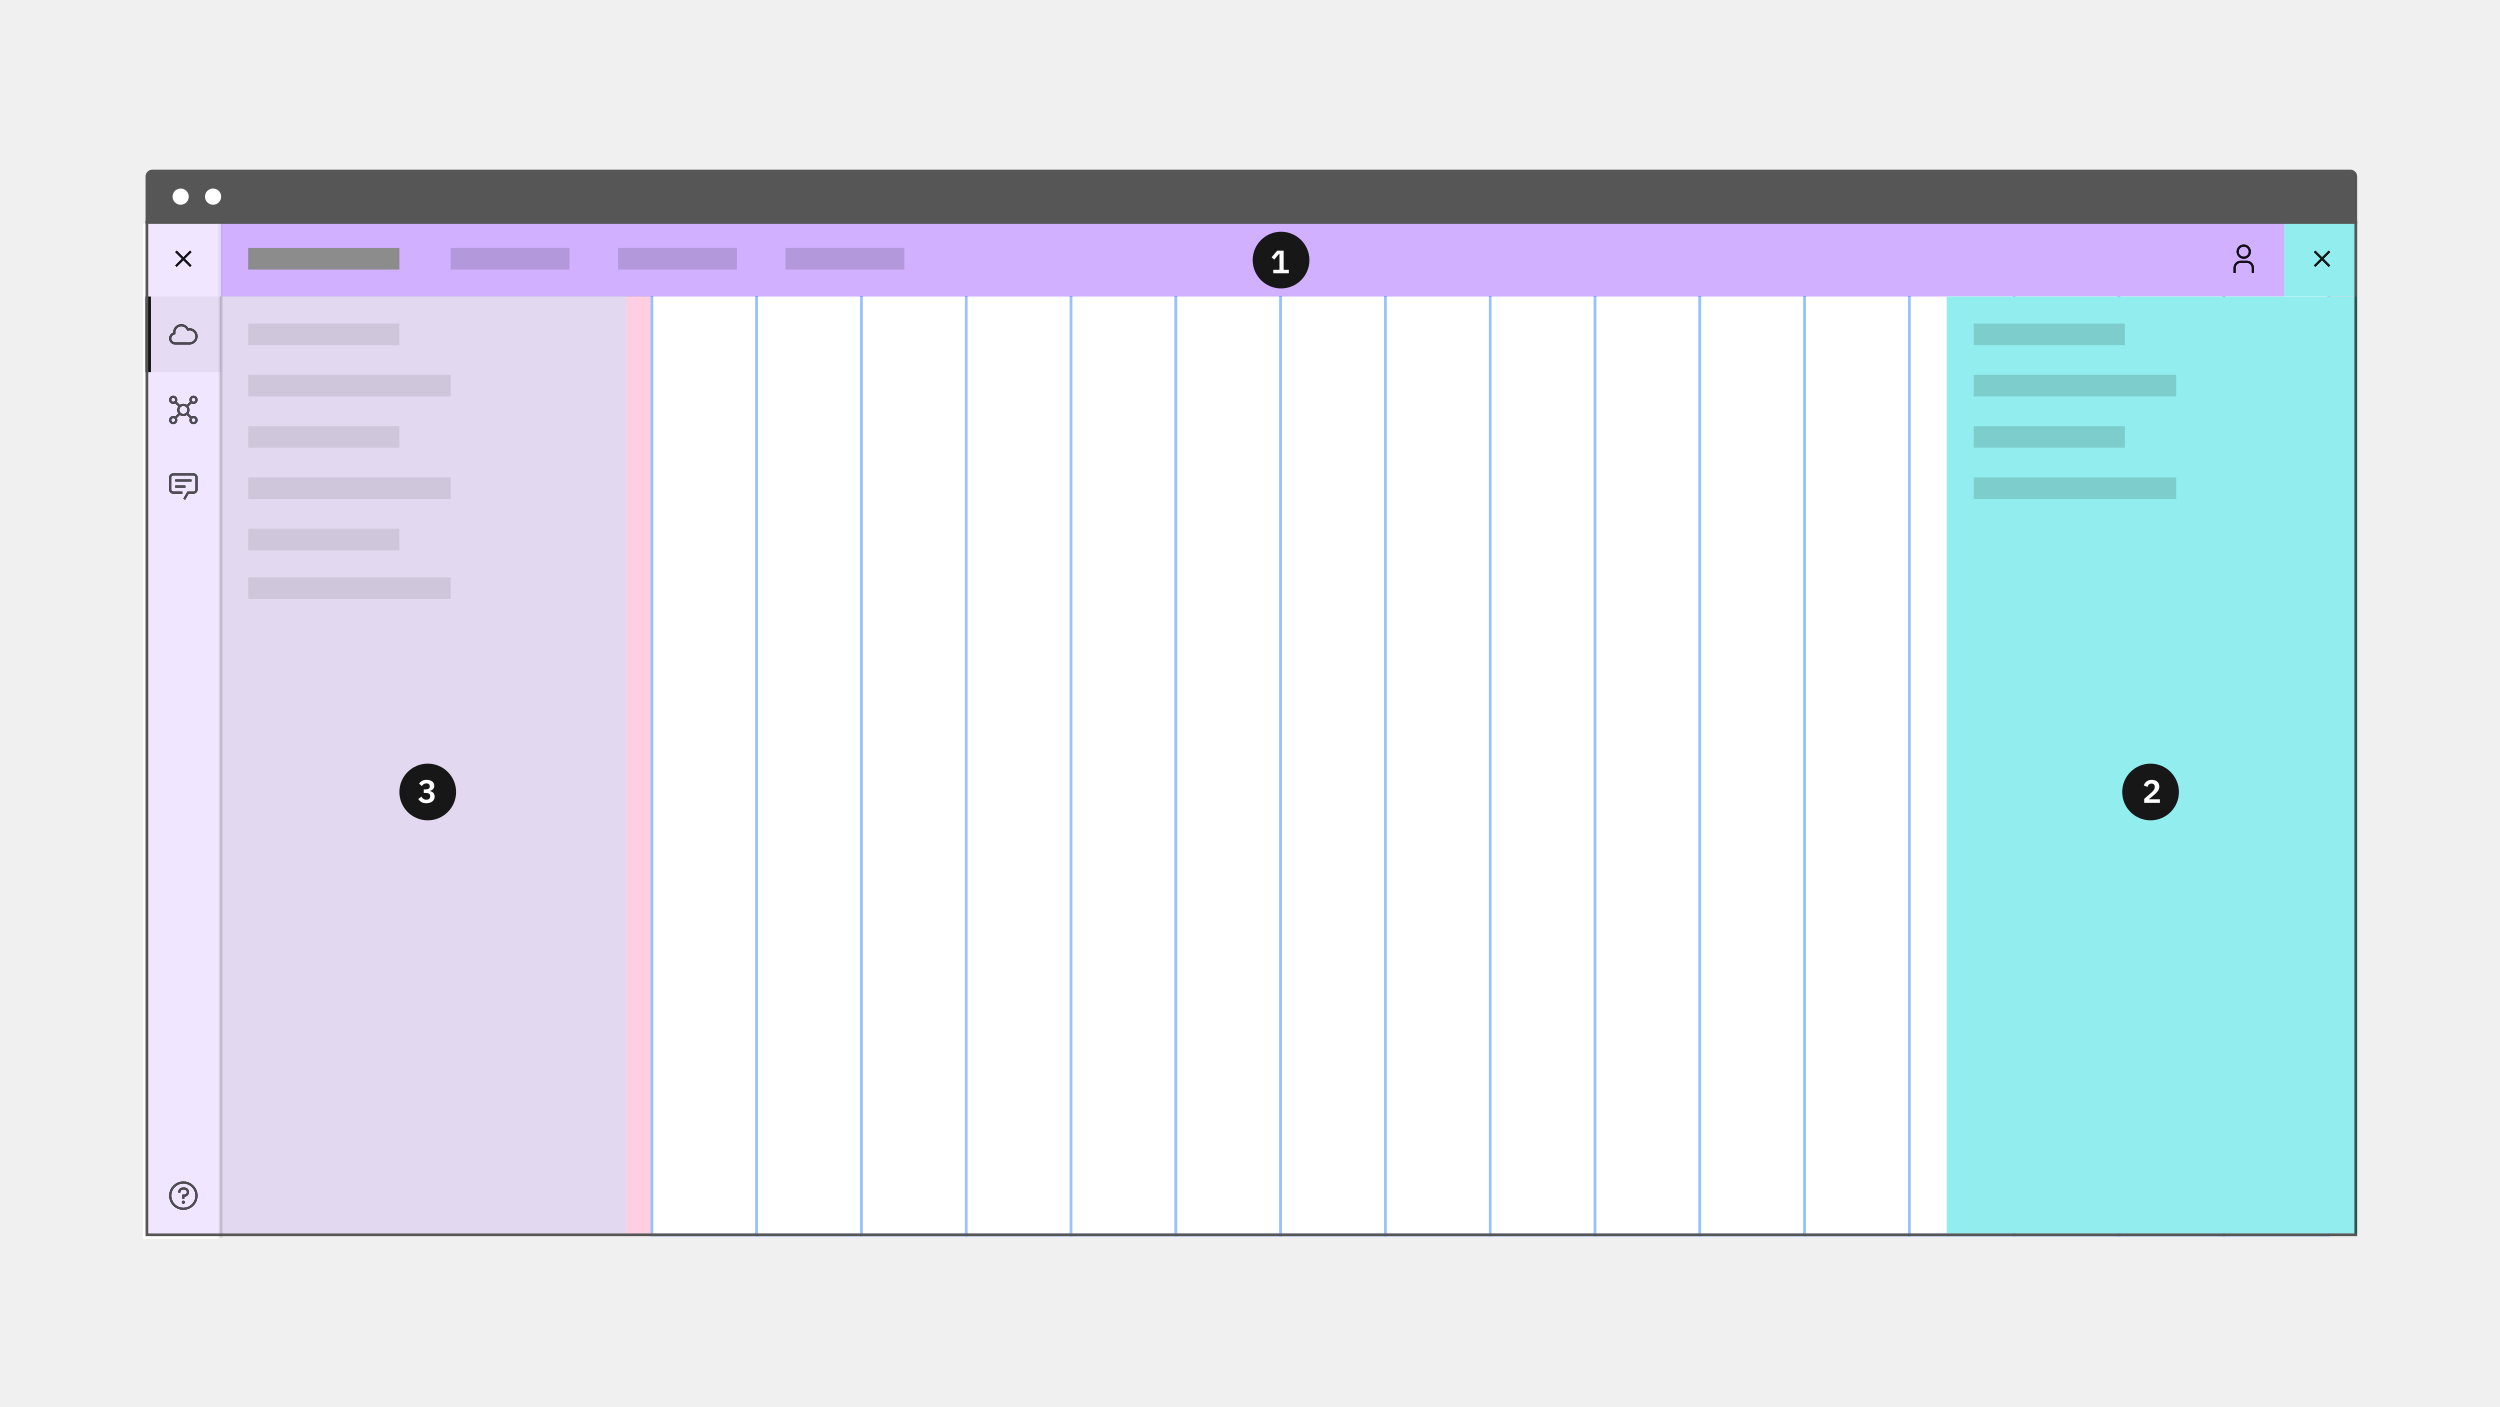
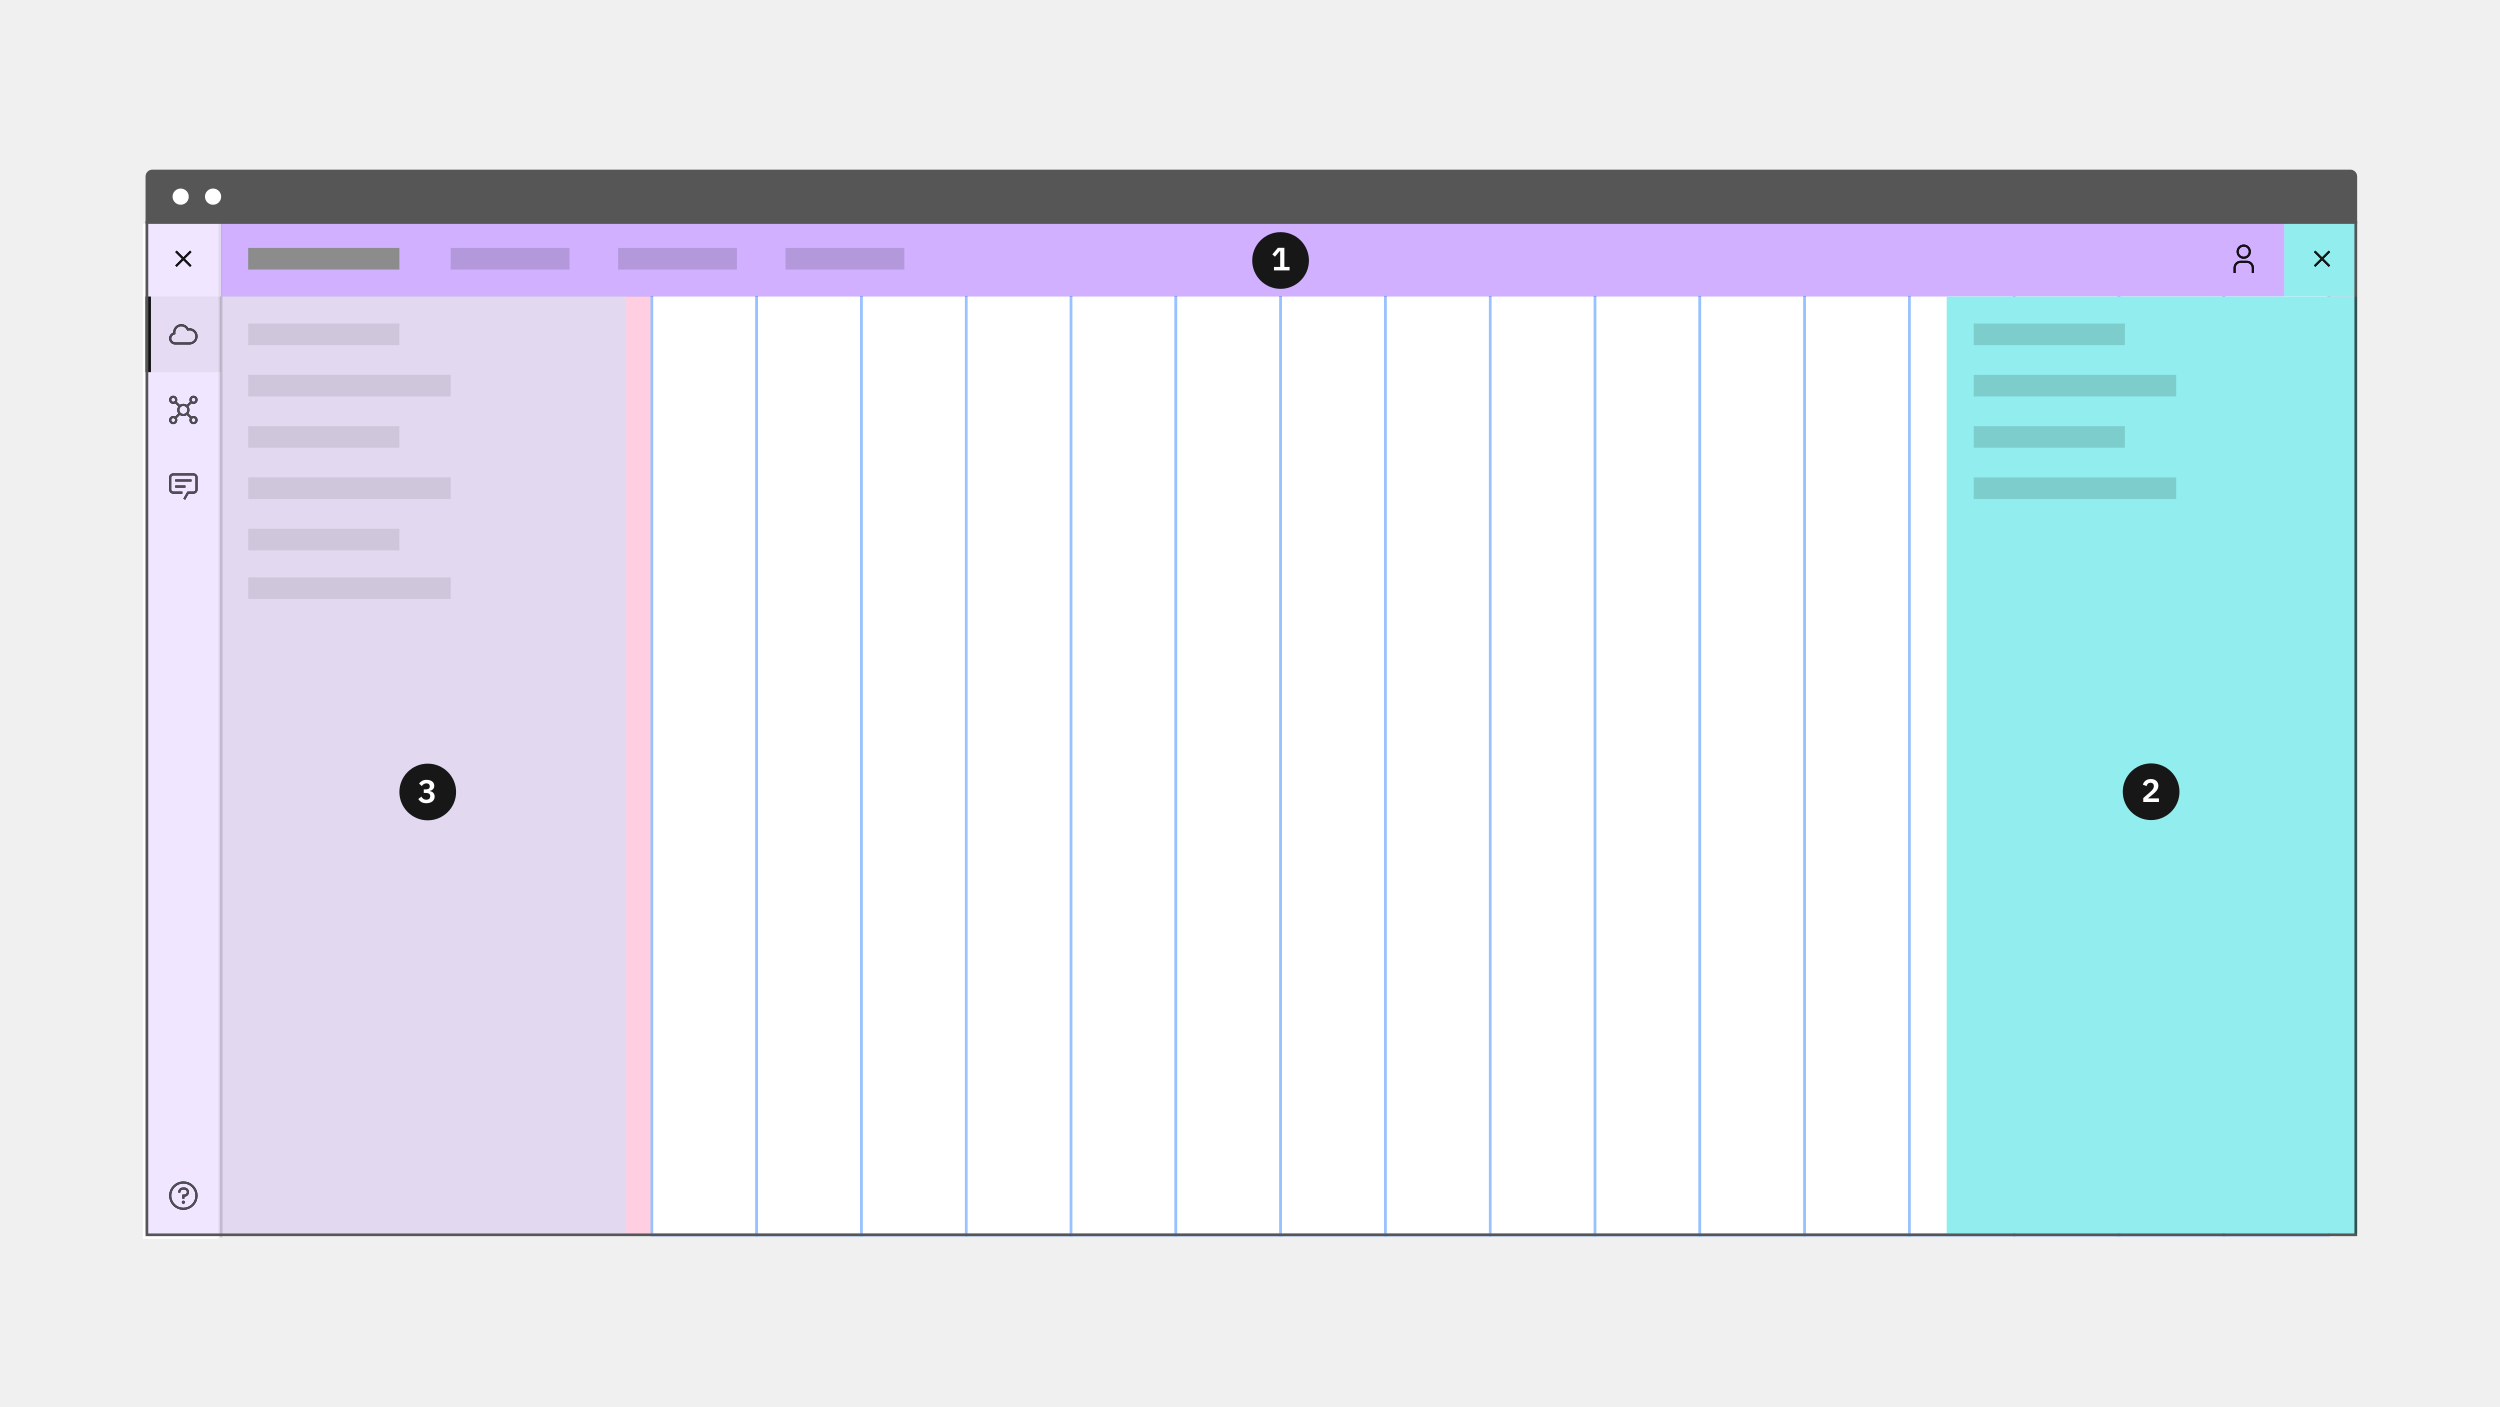
<svg xmlns="http://www.w3.org/2000/svg" xmlns:xlink="http://www.w3.org/1999/xlink" width="1120px" height="630px" viewBox="0 0 1120 630" version="1.1">
  <defs>
    <path d="M4.537,0.907 C5.79,0.907 6.806,1.923 6.806,3.176 C6.806,4.429 5.79,5.445 4.537,5.445 C3.285,5.445 2.269,4.429 2.269,3.176 C2.27,1.924 3.285,0.909 4.537,0.907 Z M4.537,0 C2.783,0 1.361,1.422 1.361,3.176 C1.361,4.93 2.783,6.353 4.537,6.353 C6.292,6.353 7.714,4.93 7.714,3.176 C7.714,1.422 6.292,1.00752739e-15 4.537,0 Z M9.075,12.705 L8.168,12.705 L8.168,10.436 C8.166,9.184 7.151,8.169 5.899,8.168 L3.176,8.168 C1.924,8.169 0.909,9.184 0.907,10.436 L0.907,12.705 L0,12.705 L0,10.436 C0.002,8.683 1.423,7.262 3.176,7.26 L5.899,7.26 C7.652,7.262 9.073,8.683 9.075,10.436 L9.075,12.705 Z" id="path-1" />
    <polygon id="path-3" points="4.272 3.63 7.26 0.642 6.618 0 3.63 2.988 0.642 0 0 0.642 2.988 3.63 0 6.618 0.642 7.26 3.63 4.272 6.618 7.26 7.26 6.618" />
    <path d="M6.353,0 C2.859,0 0,2.859 0,6.353 C0,9.846 2.859,12.705 6.353,12.705 C9.846,12.705 12.705,9.846 12.705,6.353 C12.705,2.859 9.846,0 6.353,0 Z M6.353,11.797 C3.358,11.797 0.907,9.347 0.907,6.353 C0.907,3.358 3.358,0.907 6.353,0.907 C9.347,0.907 11.797,3.358 11.797,6.353 C11.797,9.347 9.347,11.797 6.353,11.797 Z M6.353,9.982 C6.728,9.982 7.033,9.678 7.033,9.302 C7.033,8.926 6.728,8.621 6.353,8.621 C5.977,8.621 5.672,8.926 5.672,9.302 C5.672,9.678 5.977,9.982 6.353,9.982 Z M6.806,2.723 L6.126,2.723 C4.991,2.723 4.084,3.63 4.084,4.764 L4.084,4.991 L4.991,4.991 L4.991,4.764 C4.991,4.129 5.49,3.63 6.126,3.63 L6.806,3.63 C7.441,3.63 7.941,4.129 7.941,4.764 C7.941,5.4 7.441,5.899 6.806,5.899 L5.899,5.899 L5.899,7.714 L6.806,7.714 L6.806,6.806 C7.941,6.806 8.848,5.899 8.848,4.764 C8.848,3.63 7.941,2.723 6.806,2.723 Z" id="path-5" />
    <path d="M11.344,9.529 C11.024,9.533 10.711,9.623 10.436,9.787 L9.034,8.385 C9.705,7.441 9.705,6.176 9.034,5.232 L10.436,3.825 C11.224,4.287 12.232,4.091 12.79,3.368 C13.348,2.646 13.283,1.621 12.637,0.976 C11.991,0.33 10.967,0.264 10.244,0.822 C9.522,1.381 9.326,2.388 9.787,3.176 L8.385,4.578 C7.441,3.908 6.176,3.908 5.232,4.578 L3.825,3.176 C4.287,2.388 4.091,1.381 3.368,0.822 C2.646,0.264 1.621,0.33 0.976,0.976 C0.33,1.621 0.264,2.646 0.822,3.368 C1.381,4.091 2.388,4.287 3.176,3.825 L4.578,5.227 C3.908,6.171 3.908,7.437 4.578,8.381 L3.176,9.787 C2.388,9.326 1.381,9.522 0.822,10.244 C0.264,10.967 0.33,11.991 0.976,12.637 C1.621,13.283 2.646,13.348 3.368,12.79 C4.091,12.232 4.287,11.224 3.825,10.436 L5.227,9.034 C6.171,9.705 7.437,9.705 8.381,9.034 L9.787,10.436 C9.376,11.149 9.496,12.049 10.079,12.63 C10.662,13.21 11.563,13.326 12.274,12.912 C12.984,12.497 13.327,11.656 13.109,10.863 C12.891,10.069 12.167,9.522 11.344,9.529 Z M11.344,1.361 C11.845,1.361 12.251,1.768 12.251,2.269 C12.251,2.77 11.845,3.176 11.344,3.176 C10.843,3.176 10.436,2.77 10.436,2.269 C10.436,1.768 10.843,1.361 11.344,1.361 Z M1.361,2.269 C1.361,1.768 1.768,1.361 2.269,1.361 C2.77,1.361 3.176,1.768 3.176,2.269 C3.176,2.77 2.77,3.176 2.269,3.176 C2.028,3.176 1.797,3.081 1.627,2.91 C1.457,2.74 1.361,2.509 1.361,2.269 Z M2.269,12.251 C1.768,12.251 1.361,11.845 1.361,11.344 C1.361,10.843 1.768,10.436 2.269,10.436 C2.77,10.436 3.176,10.843 3.176,11.344 C3.176,11.845 2.77,12.251 2.269,12.251 Z M6.806,8.621 C5.804,8.621 4.991,7.809 4.991,6.806 C4.991,5.804 5.804,4.991 6.806,4.991 C7.809,4.991 8.621,5.804 8.621,6.806 C8.621,7.288 8.43,7.749 8.09,8.09 C7.749,8.43 7.288,8.621 6.806,8.621 Z M11.344,12.251 C10.843,12.251 10.436,11.845 10.436,11.344 C10.436,10.843 10.843,10.436 11.344,10.436 C11.845,10.436 12.251,10.843 12.251,11.344 C12.251,11.845 11.845,12.251 11.344,12.251 Z" id="path-7" />
    <path d="M7.142,11.797 L6.353,11.344 L8.168,8.168 L10.89,8.168 C11.391,8.168 11.797,7.761 11.797,7.26 L11.797,1.815 C11.797,1.314 11.391,0.907 10.89,0.907 L1.815,0.907 C1.314,0.907 0.907,1.314 0.907,1.815 L0.907,7.26 C0.907,7.761 1.314,8.168 1.815,8.168 L5.899,8.168 L5.899,9.075 L1.815,9.075 C0.813,9.075 2.01505479e-16,8.262 0,7.26 L0,1.815 C-1.00752739e-16,0.813 0.813,0 1.815,0 L10.89,0 C11.892,0 12.705,0.813 12.705,1.815 L12.705,7.26 C12.705,8.262 11.892,9.075 10.89,9.075 L8.694,9.075 L7.142,11.797 Z M2.723,2.723 L9.982,2.723 L9.982,3.63 L2.723,3.63 L2.723,2.723 Z M2.723,5.445 L7.26,5.445 L7.26,6.353 L2.723,6.353 L2.723,5.445 Z" id="path-9" />
    <path d="M5.445,0.907 C6.443,0.907 7.351,1.452 7.804,2.314 L8.122,2.859 L8.712,2.768 C8.848,2.768 8.984,2.723 9.075,2.723 C10.572,2.723 11.797,3.948 11.797,5.445 C11.797,6.806 10.754,7.986 9.438,8.122 L9.211,8.168 L2.723,8.168 C1.724,8.168 0.907,7.351 0.907,6.353 C0.907,5.581 1.407,4.901 2.133,4.628 L2.768,4.401 L2.723,3.766 L2.723,3.675 L2.723,3.63 C2.723,2.133 3.948,0.907 5.445,0.907 Z M5.445,0 C3.449,0 1.815,1.633 1.815,3.63 C1.815,3.675 1.815,3.721 1.815,3.766 C0.771,4.129 0,5.127 0,6.353 C0,7.85 1.225,9.075 2.723,9.075 L9.529,9.075 L9.529,9.03 C11.298,8.803 12.705,7.26 12.705,5.445 C12.705,3.449 11.072,1.815 9.075,1.815 C8.893,1.815 8.757,1.815 8.621,1.86 C7.986,0.726 6.806,0 5.445,0 Z" id="path-11" />
    <polygon id="path-13" points="4.272 3.63 7.26 0.642 6.618 0 3.63 2.988 0.642 0 0 0.642 2.988 3.63 0 6.618 0.642 7.26 3.63 4.272 6.618 7.26 7.26 6.618" />
  </defs>
  <g id="Screen-regions-1" stroke="none" stroke-width="1" fill="none" fill-rule="evenodd">
    <g id="Group" transform="translate(64, 76)">
      <rect id="Rectangle-13-Copy" fill="#FFCFE1" x="216.546" y="56.851" width="775.454" height="419.73" />
      <path d="M228.039,55.157 L275.072,55.157 L275.072,477.307 L228.039,477.307 L228.039,55.157 Z" id="Rectangle-17-Copy-561" stroke="#97C1FF" stroke-width="1.21" fill="#FFFFFF" />
      <path d="M274.987,55.157 L322.02,55.157 L322.02,477.307 L274.987,477.307 L274.987,55.157 Z" id="Rectangle-17-Copy-561" stroke="#97C1FF" stroke-width="1.21" fill="#FFFFFF" />
      <path d="M321.936,55.157 L368.969,55.157 L368.969,477.307 L321.936,477.307 L321.936,55.157 Z" id="Rectangle-17-Copy-561" stroke="#97C1FF" stroke-width="1.21" fill="#FFFFFF" />
      <path d="M368.884,55.157 L415.917,55.157 L415.917,477.307 L368.884,477.307 L368.884,55.157 Z" id="Rectangle-17-Copy-561" stroke="#97C1FF" stroke-width="1.21" fill="#FFFFFF" />
      <path d="M415.832,55.157 L462.865,55.157 L462.865,477.307 L415.832,477.307 L415.832,55.157 Z" id="Rectangle-17-Copy-561" stroke="#97C1FF" stroke-width="1.21" fill="#FFFFFF" />
      <path d="M462.781,55.157 L509.814,55.157 L509.814,477.307 L462.781,477.307 L462.781,55.157 Z" id="Rectangle-17-Copy-561" stroke="#97C1FF" stroke-width="1.21" fill="#FFFFFF" />
      <path d="M509.729,55.157 L556.762,55.157 L556.762,477.307 L509.729,477.307 L509.729,55.157 Z" id="Rectangle-17-Copy-561" stroke="#97C1FF" stroke-width="1.21" fill="#FFFFFF" />
      <path d="M556.678,55.157 L603.711,55.157 L603.711,477.307 L556.678,477.307 L556.678,55.157 Z" id="Rectangle-17-Copy-561" stroke="#97C1FF" stroke-width="1.21" fill="#FFFFFF" />
      <path d="M603.626,55.157 L650.659,55.157 L650.659,477.307 L603.626,477.307 L603.626,55.157 Z" id="Rectangle-17-Copy-561" stroke="#97C1FF" stroke-width="1.21" fill="#FFFFFF" />
      <path d="M650.574,55.157 L697.607,55.157 L697.607,477.307 L650.574,477.307 L650.574,55.157 Z" id="Rectangle-17-Copy-561" stroke="#97C1FF" stroke-width="1.21" fill="#FFFFFF" />
      <path d="M697.523,55.157 L744.556,55.157 L744.556,477.307 L697.523,477.307 L697.523,55.157 Z" id="Rectangle-17-Copy-561" stroke="#97C1FF" stroke-width="1.21" fill="#FFFFFF" />
      <path d="M744.471,55.157 L791.504,55.157 L791.504,477.307 L744.471,477.307 L744.471,55.157 Z" id="Rectangle-17-Copy-561" stroke="#97C1FF" stroke-width="1.21" fill="#FFFFFF" />
      <path d="M791.42,55.157 L838.453,55.157 L838.453,477.307 L791.42,477.307 L791.42,55.157 Z" id="Rectangle-17-Copy-561" stroke="#97C1FF" stroke-width="1.21" fill="#FFFFFF" />
      <path d="M838.368,55.157 L885.401,55.157 L885.401,477.307 L838.368,477.307 L838.368,55.157 Z" id="Rectangle-17-Copy-561" stroke="#97C1FF" stroke-width="1.21" fill="#FFFFFF" />
      <path d="M885.316,55.157 L932.349,55.157 L932.349,477.307 L885.316,477.307 L885.316,55.157 Z" id="Rectangle-17-Copy-561" stroke="#97C1FF" stroke-width="1.21" fill="#FFFFFF" />
      <path d="M932.265,55.157 L979.298,55.157 L979.298,477.307 L932.265,477.307 L932.265,55.157 Z" id="Rectangle-17-Copy-561" stroke="#97C1FF" stroke-width="1.21" fill="#FFFFFF" />
      <polygon id="Rectangle-Copy" fill="#FFFFFF" points="35.083 22.493 990.79 22.493 990.79 56.619 35.083 56.619" />
      <rect id="Rectangle-3-Copy-39" fill="#DCDCDC" x="137.912" y="35.078" width="53.229" height="9.677" />
      <rect id="Rectangle-3-Copy-41" fill="#DCDCDC" x="212.917" y="35.078" width="53.229" height="9.677" />
      <rect id="Rectangle-3-Copy-42" fill="#DCDCDC" x="287.922" y="35.078" width="53.229" height="9.677" />
      <g id="icon/user/user/20" transform="translate(933.9317, 32.65909)">
        <g id="Group">
          <g id="user" transform="translate(2.7225, 0.9075)">
            <mask id="mask-2" fill="white">
              <use xlink:href="#path-1" />
            </mask>
            <use id="Mask" fill="#000000" fill-rule="nonzero" xlink:href="#path-1" />
            <g id="color/gray/100" mask="url(#mask-2)" fill="#171717">
              <g transform="translate(-2.7225, -0.9075)">
                <rect x="0" y="0" width="29" height="29" />
              </g>
            </g>
          </g>
          <rect id="transparent-rectangle" x="0" y="0" width="14.52" height="14.52" />
        </g>
      </g>
      <rect id="Rectangle-Copy-2" fill="#92EEEE" style="mix-blend-mode: multiply;" x="959.337" y="22.982" width="32.663" height="33.869" />
      <rect id="Rectangle-Copy" fill="#D0B0FF" style="mix-blend-mode: multiply;" x="35.083" y="22.982" width="924.254" height="33.869" />
      <g id="icon/navigation/close/20" transform="translate(969.0146, 32.65909)">
        <g id="Group">
          <g id="close" transform="translate(3.63, 3.63)">
            <mask id="mask-4" fill="white">
              <use xlink:href="#path-3" />
            </mask>
            <use id="Mask" fill="#000000" fill-rule="nonzero" xlink:href="#path-3" />
            <g id="color/gray/100" mask="url(#mask-4)" fill="#171717">
              <g transform="translate(-3.63, -3.63)">
                <rect x="0" y="0" width="29" height="29" />
              </g>
            </g>
          </g>
          <rect id="transparent-rectangle" x="0" y="0" width="14.52" height="14.52" />
        </g>
      </g>
      <rect id="Rectangle-3-Copy-4" fill="#FFFFFF" x="808.117" y="56.851" width="183.883" height="419.73" />
-       <ellipse id="Oval-3-Copy-3" fill="#171717" cx="509.912" cy="40.521" rx="12.702" ry="12.701" />
-       <polygon id="1" fill="#FFFFFF" points="513.401 46.419 506.418 46.419 506.418 44.866 509.206 44.866 509.206 37.667 509.075 37.667 506.868 40.28 505.678 39.278 508.19 36.288 511.078 36.288 511.078 44.866 513.401 44.866" />
+       <ellipse id="Oval-3-Copy-3" fill="#171717" cx="509.702" cy="40.701" rx="12.702" ry="12.701" />
+       <polygon id="1" fill="#FFFFFF" points="513.723 45.132 506.74 45.132 506.74 43.578 509.528 43.578 509.528 36.379 509.397 36.379 507.19 38.992 506 37.99 508.511 35 511.4 35 511.4 43.578 513.723 43.578" />
      <polygon id="Rectangle-3-Copy-43" fill="#DCDCDC" points="820.215 91.929 910.946 91.929 910.946 101.606 820.215 101.606" />
      <rect id="Rectangle-3-Copy-44" fill="#DCDCDC" x="820.215" y="137.894" width="90.732" height="9.677" />
      <polygon id="Rectangle-3-Copy-3" fill="#FFFFFF" points="0 24.192 33.873 24.192 33.873 479 0 479" />
      <g id="icon/status/help/20" transform="translate(10.88781, 452.3889)">
        <g id="help" stroke-width="1" fill-rule="evenodd" transform="translate(0.9075, 0.9075)">
          <mask id="mask-6" fill="white">
            <use xlink:href="#path-5" />
          </mask>
          <use id="Mask" fill="#000000" fill-rule="nonzero" xlink:href="#path-5" />
          <g id="color/gray/70" mask="url(#mask-6)" fill="#565656">
            <g transform="translate(-0.9075, -0.9075)">
              <rect x="0" y="0" width="29" height="29" />
            </g>
          </g>
        </g>
        <rect id="transparent-rectangle" x="0" y="0" width="14.52" height="14.52" />
      </g>
      <g id="icon/file/api/20" transform="translate(10.88781, 100.3965)">
        <g id="Group">
          <g id="api" transform="translate(0.45375, 0.45375)">
            <mask id="mask-8" fill="white">
              <use xlink:href="#path-7" />
            </mask>
            <use id="Mask" fill="#000000" fill-rule="nonzero" xlink:href="#path-7" />
            <g id="color/gray/70" mask="url(#mask-8)" fill="#565656">
              <g transform="translate(-0.45375, -0.45375)">
                <rect x="0" y="0" width="29" height="29" />
              </g>
            </g>
          </g>
          <rect id="transparent-rectangle" x="0" y="0" width="14.52" height="14.52" />
        </g>
      </g>
      <polygon id="Rectangle-3" fill="#171717" points="1.21 56.851 3.629 56.851 3.629 90.72 1.21 90.72" />
      <g id="icon/image/chat/16" transform="translate(10.88781, 134.2652)">
        <g id="chat" stroke-width="1" fill-rule="evenodd" transform="translate(0.9075, 1.815)">
          <mask id="mask-10" fill="white">
            <use xlink:href="#path-9" />
          </mask>
          <use id="Mask" fill="#000000" fill-rule="nonzero" xlink:href="#path-9" />
          <g id="color/gray/70" mask="url(#mask-10)" fill="#565656">
            <g transform="translate(-0.9075, -1.815)">
              <rect x="0" y="0" width="36" height="36" />
            </g>
          </g>
        </g>
        <rect id="transparent-rectangle" x="0" y="0" width="14.52" height="14.52" />
      </g>
      <g id="icon/image/cloud/20" transform="translate(10.88781, 66.52778)">
        <g id="Group">
          <g id="cloud" transform="translate(0.9075, 2.7225)">
            <mask id="mask-12" fill="white">
              <use xlink:href="#path-11" />
            </mask>
            <use id="Mask" fill="#000000" fill-rule="nonzero" xlink:href="#path-11" />
            <g id="color/gray/70" mask="url(#mask-12)" fill="#565656">
              <g transform="translate(-0.9075, -2.7225)">
                <rect x="0" y="0" width="29" height="29" />
              </g>
            </g>
          </g>
          <rect id="transparent-rectangle" x="0" y="0" width="14.52" height="14.52" />
        </g>
      </g>
      <g id="icon/navigation/close/20" transform="translate(10.88781, 32.65909)">
        <g id="Group">
          <g id="close" transform="translate(3.63, 3.63)">
            <mask id="mask-14" fill="white">
              <use xlink:href="#path-13" />
            </mask>
            <use id="Mask" fill="#000000" fill-rule="nonzero" xlink:href="#path-13" />
            <g id="color/gray/100" mask="url(#mask-14)" fill="#171717">
              <g transform="translate(-3.63, -3.63)">
                <rect x="0" y="0" width="29" height="29" />
              </g>
            </g>
          </g>
          <rect id="transparent-rectangle" x="0" y="0" width="14.52" height="14.52" />
        </g>
      </g>
      <rect id="Rectangle-3-Copy-34" fill="#DCDCDC" x="47.18" y="68.947" width="67.746" height="9.677" />
      <rect id="Rectangle-3-Copy-37" fill="#8C8C8C" x="47.18" y="35.078" width="67.746" height="9.677" />
      <polygon id="Rectangle-3-Copy-25" fill="#DCDCDC" points="47.18 114.912 114.927 114.912 114.927 124.588 47.18 124.588" />
      <rect id="Rectangle-3-Copy-27" fill="#DCDCDC" x="47.18" y="160.876" width="67.746" height="9.677" />
      <polygon id="Rectangle-3-Copy-24" fill="#DCDCDC" points="47.18 91.929 137.912 91.929 137.912 101.606 47.18 101.606" />
      <rect id="Rectangle-3-Copy-26" fill="#DCDCDC" x="47.18" y="137.894" width="90.732" height="9.677" />
      <rect id="Rectangle-3-Copy-28" fill="#DCDCDC" x="47.18" y="182.649" width="90.732" height="9.677" />
      <polygon id="Rectangle-Copy-17" fill="#E6D6FF" opacity="0.6" style="mix-blend-mode: multiply;" points="1.21 57.003 1.21 24.192 35.517 24.192 35.517 57.003 216.546 57.003 216.546 476.581 1.21 476.581" />
      <polygon id="Rectangle-Copy-19" fill="#F3F3F3" style="mix-blend-mode: multiply;" points="2.42 56.851 35.083 56.851 35.083 90.72 2.42 90.72" />
      <path d="M35.083,56.851 L35.083,478.395" id="Path-2-Copy" stroke="#DCDCDC" stroke-width="1.21" style="mix-blend-mode: multiply;" />
-       <path d="M4.272,0 L988.938,0 C990.629,-3.10689859e-16 992,1.371 992,3.062 L992,24.192 L1.21,24.192 L1.21,3.062 C1.21,1.371 2.581,3.10689859e-16 4.272,0 Z" id="Rectangle-2-Copy-25" fill="#565656" />
+       <path d="M4.272,0 L988.938,-4.4408921e-16 C990.629,6.23372471e-14 992,1.371 992,3.062 L992,24.192 L1.21,24.192 L1.21,3.062 C1.21,1.371 2.581,1.19886828e-15 4.272,8.8817842e-16 Z" id="Rectangle-2-Copy-25" fill="#565656" />
      <ellipse id="Oval-5-Copy-18" fill="#FFFFFF" cx="16.937" cy="12.096" rx="3.629" ry="3.629" />
      <ellipse id="Oval-5-Copy-19" fill="#FFFFFF" cx="31.454" cy="12.096" rx="3.629" ry="3.629" />
      <rect id="Frame" stroke="#565656" stroke-width="1.21" x="1.815" y="23.587" width="989.581" height="453.599" />
      <ellipse id="Oval-3-Copy-6" fill="#171717" cx="127.629" cy="278.812" rx="12.702" ry="12.701" />
      <path d="M125.849,277.636 L126.85,277.636 C128.012,277.636 128.549,277.099 128.549,276.373 L128.549,276.272 C128.549,275.444 127.968,274.936 127.053,274.936 C126.168,274.936 125.471,275.386 124.977,276.156 L123.758,275.052 C124.44,274.109 125.398,273.369 127.111,273.369 C129.158,273.369 130.552,274.385 130.552,276.01 C130.552,277.317 129.666,278.101 128.607,278.318 L128.607,278.405 C129.783,278.623 130.726,279.436 130.726,280.873 C130.726,282.658 129.231,283.849 126.995,283.849 C125.021,283.849 124.034,282.949 123.395,281.962 L124.803,280.888 C125.253,281.7 125.863,282.281 126.995,282.281 C128.113,282.281 128.737,281.7 128.737,280.757 L128.737,280.655 C128.737,279.726 128.055,279.233 126.85,279.233 L125.849,279.233 L125.849,277.636 Z" id="3" fill="#FFFFFF" />
      <rect id="Rectangle-3-Copy-40" fill="#DCDCDC" x="820.215" y="68.947" width="67.746" height="9.677" />
      <polygon id="Rectangle-3-Copy-35" fill="#DCDCDC" points="820.215 114.912 887.961 114.912 887.961 124.588 820.215 124.588" />
      <rect id="Rectangle-Copy-4" fill="#92EEEE" style="mix-blend-mode: multiply;" x="808.117" y="56.851" width="183.883" height="419.73" />
-       <ellipse id="Oval-3-Copy-4" fill="#171717" cx="899.454" cy="278.812" rx="12.702" ry="12.701" />
-       <path d="M903.63,282.063 L903.63,283.674 L896.603,283.674 L896.603,281.904 L899.783,279.117 C900.857,278.173 901.351,277.476 901.351,276.591 L901.351,276.402 C901.351,275.517 900.683,275.023 899.855,275.023 C898.81,275.023 898.316,275.706 898.084,276.533 L896.429,275.894 C896.865,274.544 897.954,273.369 900.015,273.369 C902.149,273.369 903.368,274.646 903.368,276.388 C903.368,278.072 902.222,279.146 900.813,280.307 L898.679,282.063 L903.63,282.063 Z" id="2" fill="#FFFFFF" />
+       <ellipse id="Oval-3-Copy-4" fill="#171717" cx="899.702" cy="278.701" rx="12.702" ry="12.701" />
+       <path d="M903.2,281.695 L903.2,283.306 L896.174,283.306 L896.174,281.535 L899.353,278.748 C900.428,277.805 900.921,277.108 900.921,276.222 L900.921,276.034 C900.921,275.148 900.254,274.655 899.426,274.655 C898.381,274.655 897.887,275.337 897.655,276.164 L896,275.526 C896.436,274.176 897.524,273 899.586,273 C901.72,273 902.939,274.277 902.939,276.019 C902.939,277.703 901.792,278.777 900.384,279.938 L898.25,281.695 L903.2,281.695 Z" id="2" fill="#FFFFFF" />
    </g>
  </g>
</svg>
